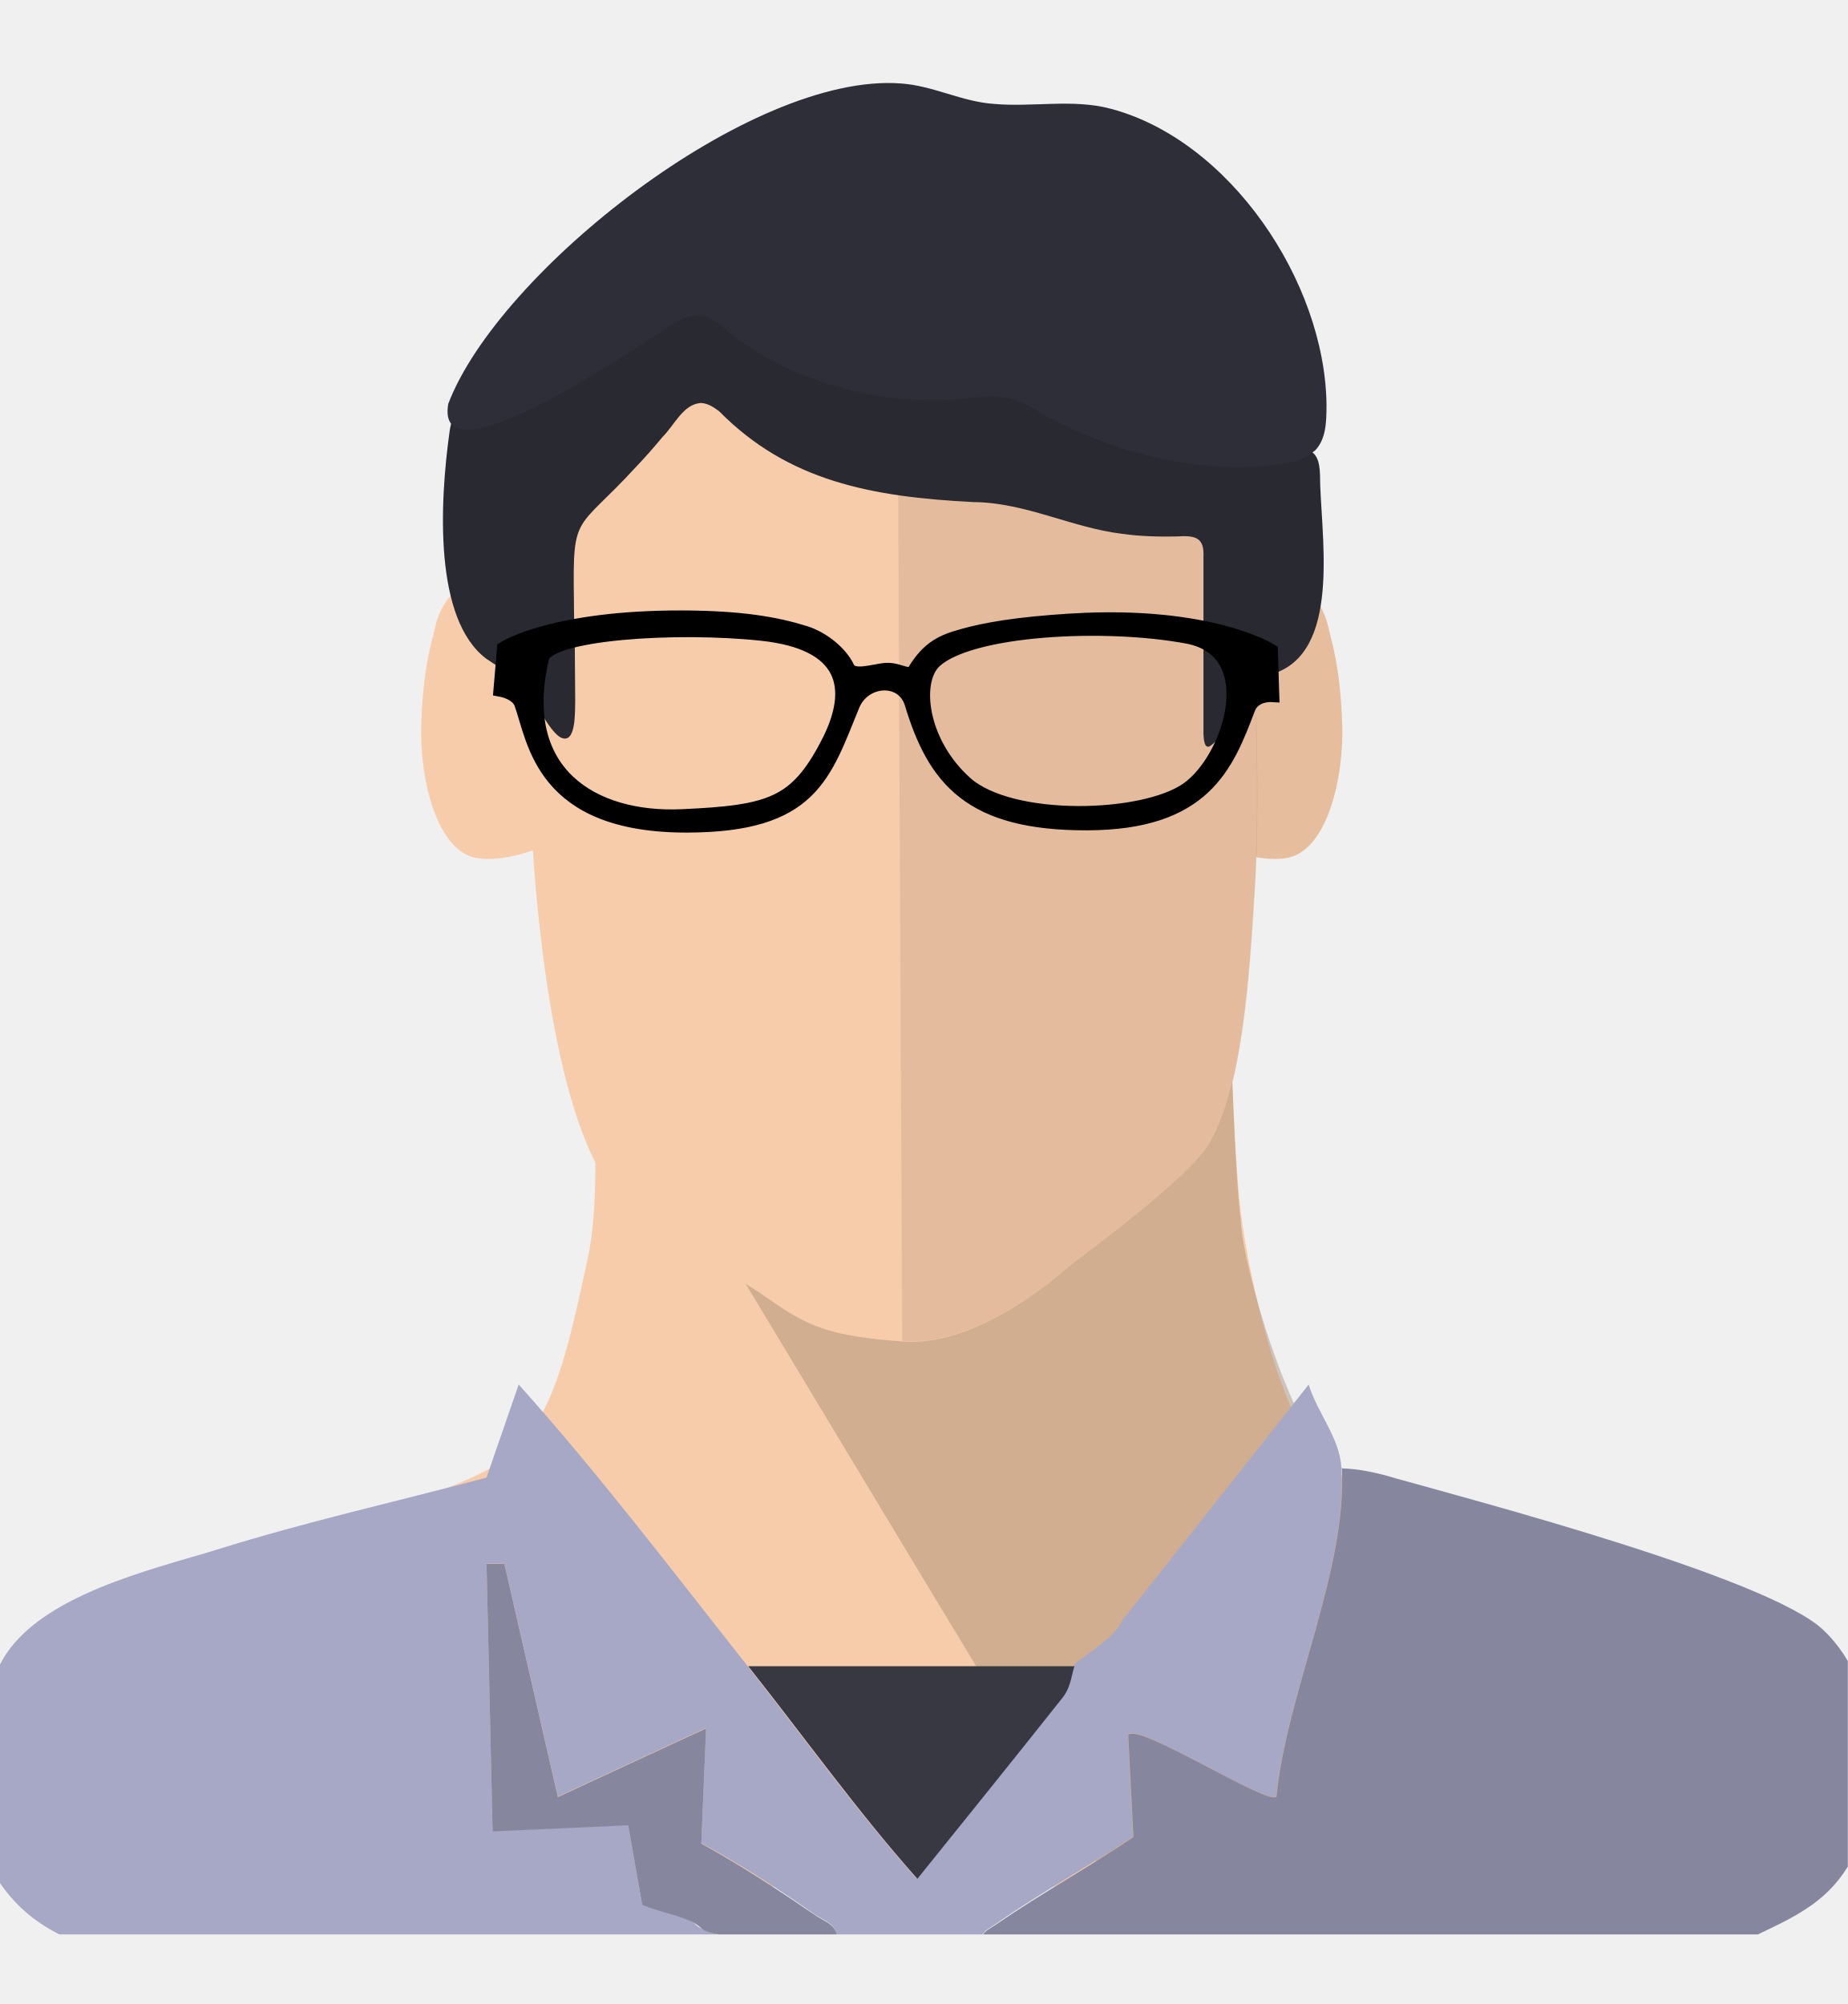
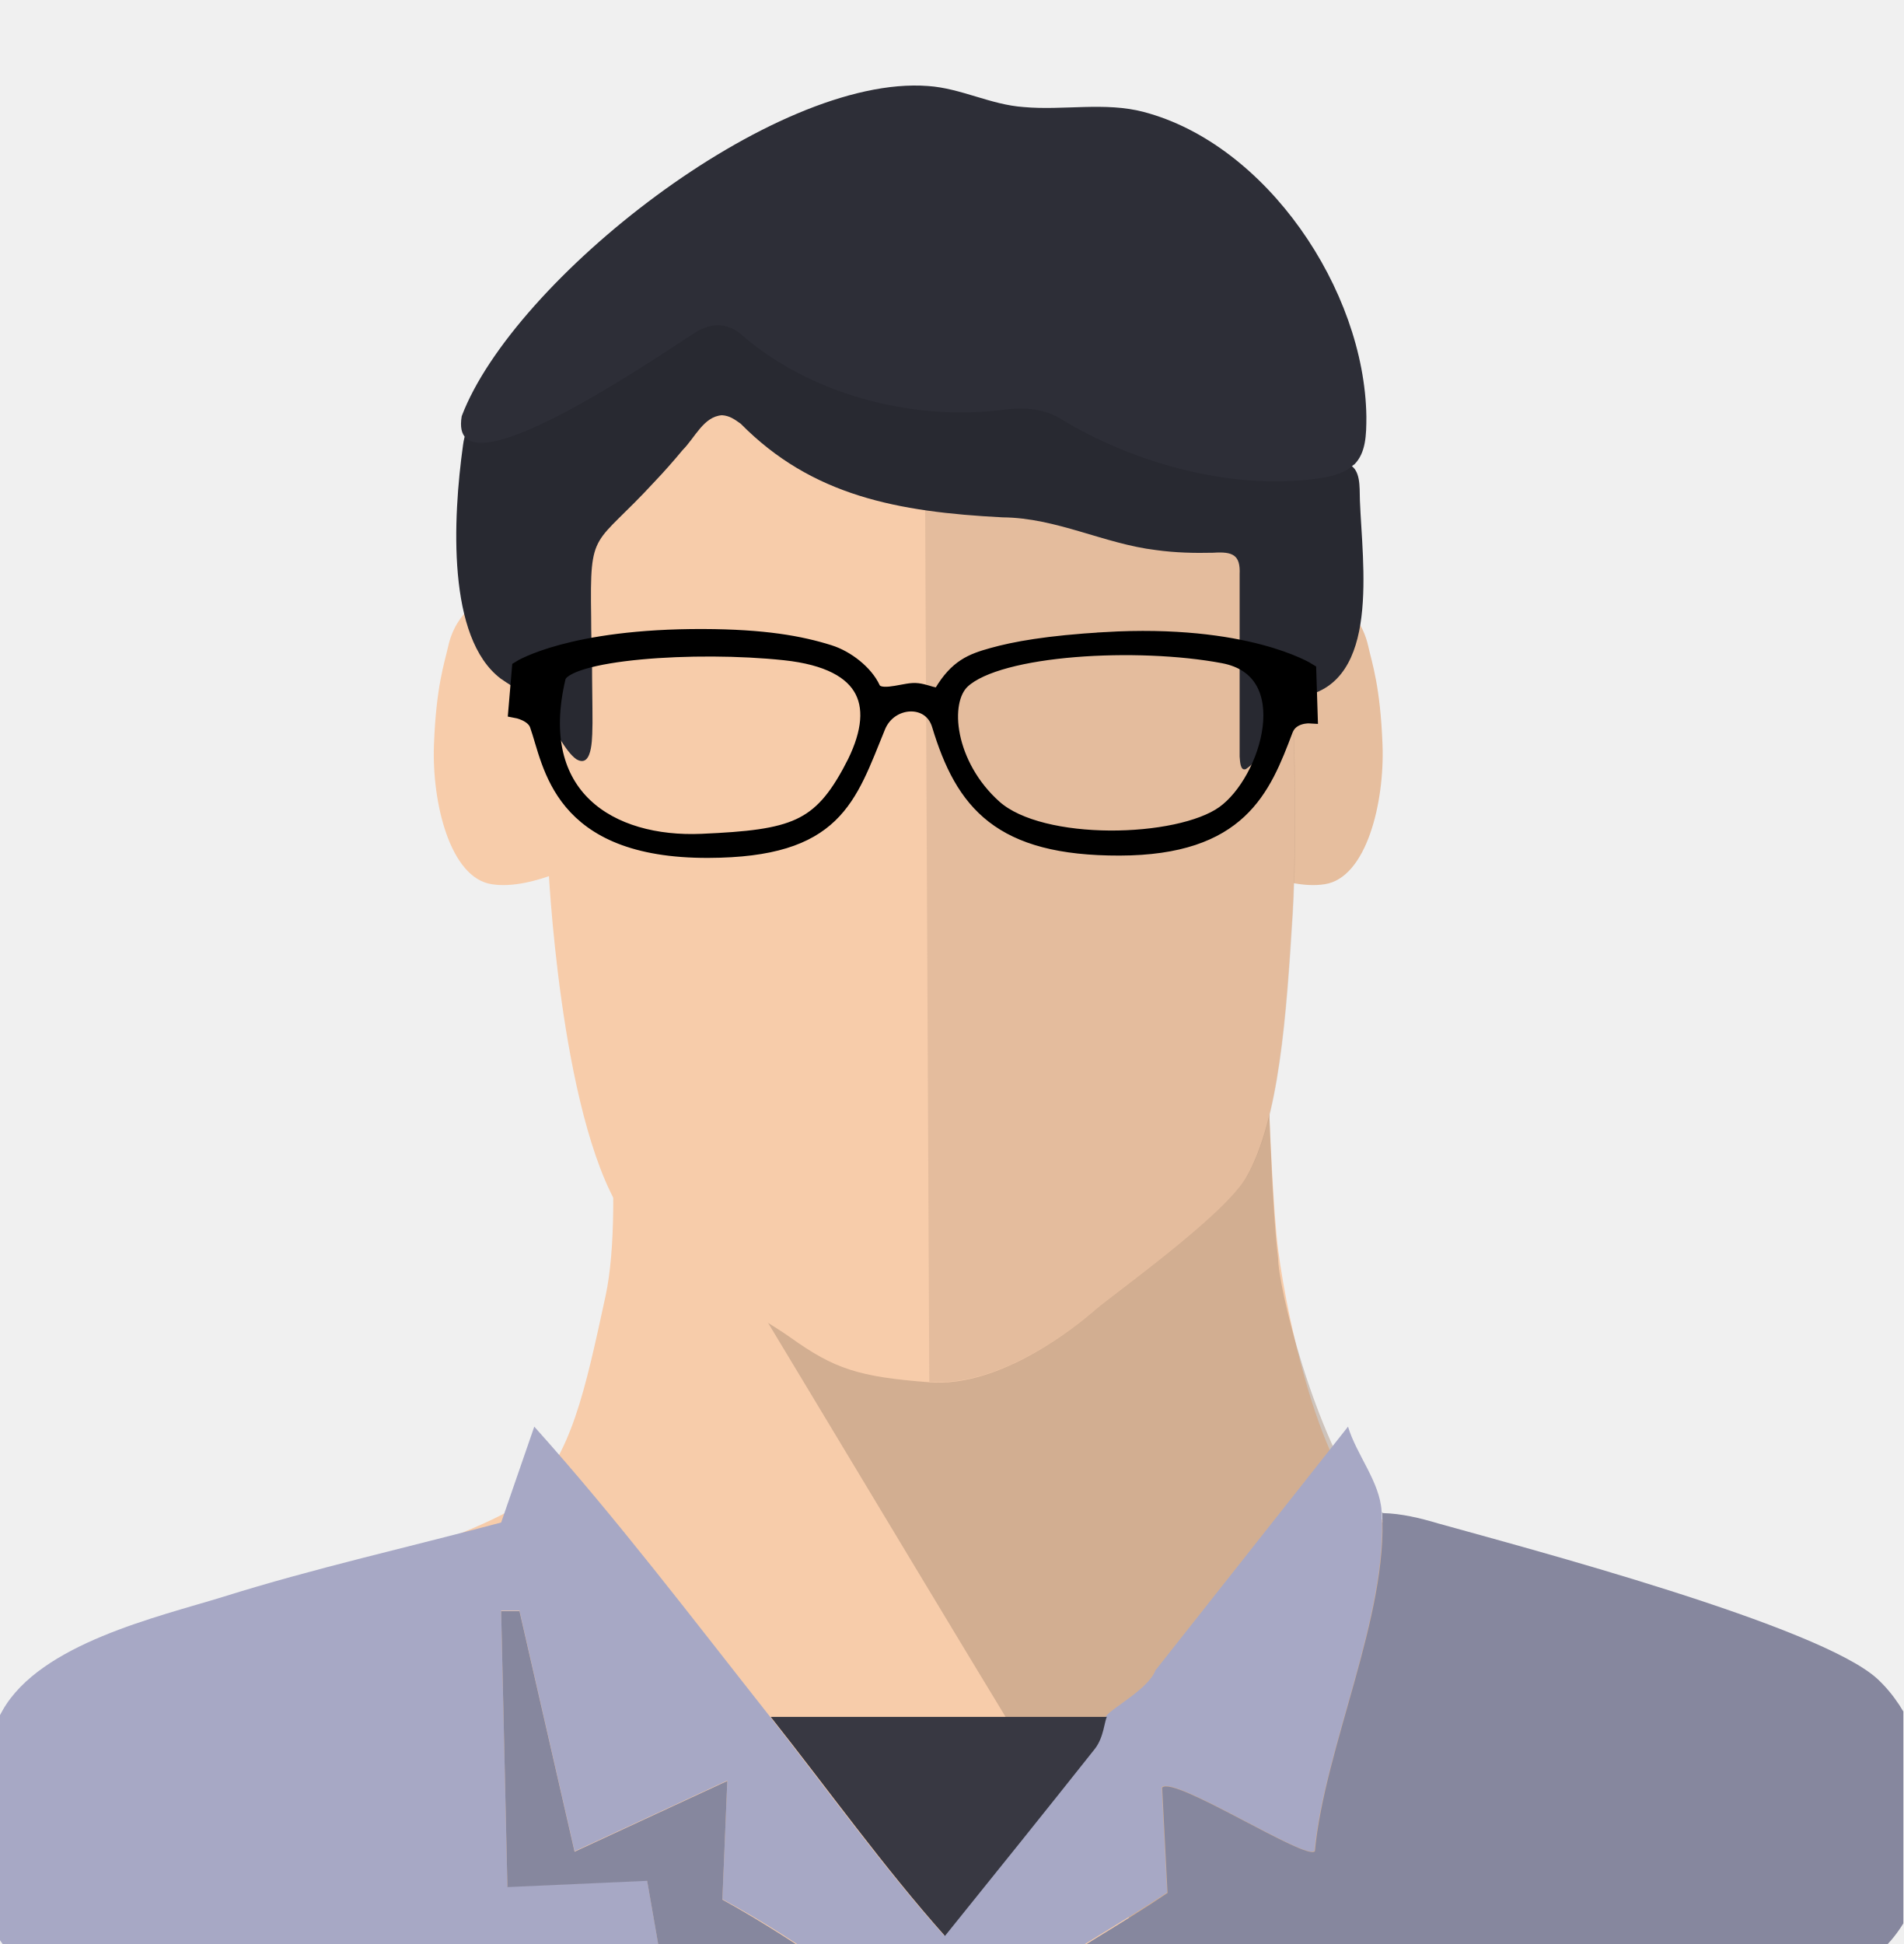
- <svg xmlns="http://www.w3.org/2000/svg" viewBox="0 0 425 461" width="100%" height="100%">
+ <svg xmlns="http://www.w3.org/2000/svg" viewBox="0 0 425 434" width="100%" height="100%">
  <defs>
    <filter id="tint-1-f7ccaa" color-interpolation-filters="sRGB">
      <feColorMatrix type="matrix" values="                 0.969 0 0 0 0                 0 0.8 0 0 0                 0 0 0.667 0 0                 0 0 0 1 0               " />
    </filter>
    <filter id="tint-2-a8a9c6" color-interpolation-filters="sRGB">
      <feColorMatrix type="matrix" values="                 0.659 0 0 0 0                 0 0.663 0 0 0                 0 0 0.776 0 0                 0 0 0 1 0               " />
    </filter>
    <filter id="tint-3-2d2e37" color-interpolation-filters="sRGB">
      <feColorMatrix type="matrix" values="                 0.176 0 0 0 0                 0 0.18 0 0 0                 0 0 0.216 0 0                 0 0 0 1 0               " />
    </filter>
  </defs>
  <g style="filter: url('#tint-1-f7ccaa'); transform-origin: center top; z-index: 1;">
    <svg id="Layer_1" width="425" height="434" version="1.1" viewBox="0 0 425 434">
      <defs>
        <style> .l1_st0 { fill: #9f9f9f; opacity: .4; } .l1_st0, .l1_st1 { mix-blend-mode: multiply; } .l1_st0, .l1_st1, .l1_st2 { isolation: isolate; } .l1_st3 { fill: #fff; } .l1_st1 { fill: #9b9b9b; opacity: .2; } .l1_st4 { fill: #5f554a; } .l1_st5 { fill: #4e453c; } .l1_st6 { fill: #ededed; } </style>
      </defs>
      <g class="l1_st2">
        <g id="a">
          <g>
            <path class="l1_st6" d="M285.8,147.4s4.8-12.7,8.3-13.9c3.5-1.2,9.7,3.1,11.4,10.7.9,4,2.7,9,3.2,22s-3.6,29.8-12.9,31.2c-9.3,1.5-22.4-6.1-22.4-6.1l12.4-43.9h0Z" />
            <path class="l1_st3" d="M383,369.5c-2.8-3-.3-2-3.6-4.4-10.3-7.6-24-10.9-36.3-15-8.9-3-25.8-7-34.4-10.8-13-5.9-21.2-44-23.3-60.3-2.1-16.3-3.2-71.4-3.2-71.4l-148.4,16.3s6,44.3,1.4,65.5c-4.6,21.2-7.6,35.5-17.4,45s-69.1,24.5-86.7,36.2c-7,4.7-12.7,39.3-17.1,49.4-8,45,27.6,34.4,55,37,15.9.2,46.3,3.8,65,4l182-15c31.2,0,65,16.4,89-1-1-10.8-14.4-67.5-22.1-75.5h0Z" />
            <path class="l1_st0" d="M285.4,281c-1.4-11.1-2.3-39.6-2.8-57.8-25.6-19.2-132.6,6-147.7,9.6,0,.8.2,1.7.3,2.6v.9h0c15.7,22.9,126,210.7,129.8,210.7,55.1,0,89.2,37.3,134,2,24.2,36.2-5.1-72.5-21.4-85.6-12.1-9.8-35.3-17.4-59-21.8s-10.2-.5-12.6-3.8c-13-18-20.7-51.3-20.6-56.9h0Z" />
            <path class="l1_st3" d="M122.1,104.4c-3.3,27.1.3,88.2.3,88.2,0,0,2.5,55.9,16.3,77.9,6.3,10,30.4,22.8,37.8,28.1,9.8,7,15.2,8.8,31.1,10,15.9,1.2,32.9-12.6,37.1-16.3,4.2-3.6,28.8-21.1,33.6-29.5,7.3-12.8,8.9-36.1,10.3-58.7,1-16,1.5-74.6-8-110-3.9-14.4-10.2-23.2-17.3-27.2-26-14.5-81.2-17.6-117.5.4-21.8,10.8-22.8,27.6-23.9,37h.2Z" />
            <path class="l1_st1" d="M263.5,67c-13.5-7.5-34.8-11.9-57.2-12l1.2,253.5h.2c15.9,1.2,32.9-12.6,37.1-16.3,4.2-3.6,28.8-21.1,33.6-29.5,7.3-12.8,8.9-36.1,10.3-58.7,1-16,1.5-74.6-8-110-3.9-14.4-10.2-23.2-17.3-27.2h0v.2Z" />
            <path class="l1_st3" d="M119.8,147.4s-4.8-12.7-8.3-13.9c-3.5-1.2-9.7,3.1-11.4,10.7-.9,4-2.7,9-3.2,22s3.6,29.8,12.9,31.2c9.3,1.5,22.4-6.1,22.4-6.1l-12.4-43.9h0Z" />
          </g>
        </g>
      </g>
      <path class="l1_st4" d="M-299.6-78.3c9.9,1,14.7-9.8,23.9-13.1,11-3.9,26.6,5.1,37.4,9.4,9.5,3.8,19.2,7.6,27,13.6,20,15.2,23.6,40.1,25.8,62.7.6,5.9.5,13-5.6,16.1-10.4-7.2-17.6-17.2-25.9-26.1s-18.8-17.4-32.1-19.6c-11.7-2-23.8,1.2-34.8,5s-22.1,9.2-34,9c-13.8-.1-25.2-3.2-30.3-12.3-4.4-7.9-1.6-17.1,1.2-25.5,2.1-6.1,4.3-12.5,9-17.5,4.7-5,14-7.4,21.4-5.8,6.9,1.5,9.9,3.4,16.9,4.1h0Z" />
      <path class="l1_st4" d="M-414.4,31.7c-6.2-8-3.2-18.8,1.9-27.3,5.2-8.5,12.4-16.4,14.8-25.7,1.6-6.3,5.8-19.9,11.7-24,18.8-13.1,33.3-.5,38.6-4.8,7.5,10,3.9,23.1-2.2,33.7-6.1,10.6-14.6,20.5-17,32.1-2.3,11.5,1.8,23.1,4.8,34.5s-1,23-7.8,33.1c3.3-3.3-6-15.2-15.5-16.7-5.1-.8-10-1.9-12.2-5.9-2.1-3.7-1.6-8.6-2.8-12.6-2.4-7.6-9.2-9.7-14.3-16.3h0Z" />
      <path class="l1_st5" d="M-181.4,44.9c1.7-7.6,6.2-9.9,11.4-16.3,7.5-9.3,7-21.9,2-32.2-5-10.4-6.4-18.2-24.7-29.9-22-14.1-24.7-22.6-43.3-27.7-18.5-5.1-38.6,2.9-49,16.1-6.7,8.5-10.5,19.7-23.6,22,17.8,16.7,30.5,9.1,45.1,3.2,7.5-3.1,16.1-7,24.4-6.8,10.7.2,18.8,8,21.4,16.7,9.2,31.1-11.4,64,6.8,92.1,4.7-5.1,7.2-8.6,12.7-11.4,6.1-3.2,10.8-3.2,13.6-8.1,3.4-6.1,1.7-10.8,3.3-17.6h0Z" />
    </svg>
  </g>
  <g style="filter: url('#tint-2-a8a9c6'); transform-origin: center top; z-index: 2;">
    <svg id="Layer_1" width="425" height="445" version="1.1" viewBox="0 0 425 445">
      <defs>
        <style> .l2_st0 { fill: #555; } .l2_st1 { fill: #ccc; } .l2_st2 { fill: #fefefe; } </style>
      </defs>
      <path class="l2_st2" d="M165.2,444.9c-5.2-1.1-4.7-2.2-6.5-3.1-3.5-1.6-7.4-2.2-11-3.7l-3.2-18.3-31.2,1.4-1.4-61.6h4.1l12.3,53.7,34.1-15.8-1.1,26.5c8.9,4.8,17.7,10.5,26.1,16.4,2.1,1.4,5.6,2.4,5.1,6,10.9.7,21.7,1.2,32.8,1.6-.1-3.7,1.9-4.1,4-5.6,10.2-7.1,21.1-13.1,31.3-19.9l-1.2-23.5c2.6-2.8,32.2,16.4,34.1,14.2,2.3-23.2,16.5-52.7,15-75.8-.4-6.6-5.6-12.6-7.5-18.9l-43,54.4c-1.5,4.1-9.7,8.4-11,10.2s-.7,4.5-2.7,7.2c-11.1,14-22.3,27.9-33.5,41.8-13.8-15.5-26-32.5-38.9-48.9-17.3-21.9-34.2-44.2-52.6-64.7l-7.4,21.4c-20.6,5.5-41.7,10.2-62.1,16.6-14.6,4.5-40.7,10.4-49.2,25.3-12.3,21.4-10,50.4,11.4,62.3s22.8,4.7,36.3,5.5c30.1,1.7,62.2,1.4,91.6-3.1,8-1.3,17.7,2.1,25.2-1.7h.1Z" />
      <path class="l2_st1" d="M308.6,337.5c1.5,23-12.8,52.5-15,75.8-1.9,2.2-31.6-17-34.1-14.2l1.2,23.5c-10.2,6.9-21.1,12.9-31.3,19.9-2.1,1.5-4.2,1.9-4,5.6,56.3,1.9,113.5,1.8,170.2,1.7,8.8-6,19.9-8.1,27.3-17.4,12.2-15.4,10.7-44.1-3.6-57.5-12.7-11.9-78.5-29.3-98.2-34.8-4-1.2-8.2-2.2-12.3-2.3l-.2-.2Z" />
      <path class="l2_st0" d="M247.2,383.3h-75.1c12.9,16.3,25.2,33.5,38.9,48.9,11.2-13.9,22.4-27.8,33.5-41.8,2-2.6,2.1-6.2,2.7-7.2Z" />
      <path class="l2_st1" d="M192.5,446.5c.6-3.6-3-4.5-5.1-6-8.5-5.8-17.2-11.5-26.1-16.4l1.1-26.5-34.1,15.8-12.3-53.7h-4.1l1.4,61.6,31.2-1.4,3.2,18.3c3.5,1.5,7.4,2.1,11,3.7s1.3,2,6.5,3.1c10,2,17.5.9,27.3,1.6h0Z" />
    </svg>
  </g>
  <g style="filter: url('#tint-3-2d2e37'); transform-origin: center top; z-index: 3;">
    <svg id="Layer_1" width="425" height="434" version="1.1" viewBox="0 0 425 434">
      <defs>
        <style> .l3_st0 { fill: #fff; } .l3_st1 { fill: #e2e2e2; } </style>
      </defs>
      <path class="l3_st1" d="M106.6,93.7c2.5-1.2,6.1-.9,9.1-1.2,17.6-1.7,35.7-21,45.5-22.3,4.3-.6,6.3,3,9.6,5.6,22.4,19.6,51,5.8,73.3,18.6,3.9,2.1,7.7,4.2,11.9,5.6,13.6,4.6,29.1,5.6,43,3.4,3.9-.3,4.5,2.8,4.6,5.8,0,12.7,5.1,39.4-9.7,45.4-7.5,3.3-9.4,12.7-15.7,17.1-1.3.5-1.3-1.8-1.4-2.8,0-8.5,0-31.3,0-40.7.2-4.3-1.5-5.1-5.9-4.8-4.2.1-8.5,0-12.8-.6-11.6-1.4-22.2-7.2-34.2-7.3-23.5-1.2-42.6-4.8-58.5-20.9-1.4-1-2.5-1.8-4.2-1.9-4.1.3-6,5-8.8,7.8-1.9,2.3-4.1,4.8-6.2,7-13.7,14.9-14.5,10.3-14.2,30.2,0,3.5.1,7.1.2,10.5,0,4.7.1,8.5.1,13.2-.1,2.2.3,10.4-3.6,8.1-2.5-1.7-5.1-7.3-7.3-10.3-2.4-3.6-6.2-5.3-9.6-7.7-12-9.1-10.7-35.7-8.4-52.2.3-2.2,1-4.5,3-5.5h0Z" />
      <path class="l3_st0" d="M302.2,103.8c-1.6,1.6-4.2,2.4-6.5,2.8-19.7,3.3-42.7-3.1-59.2-13.3-3.9-2.2-8.2-2.4-12.6-1.8-20.7,2.6-43.6-3.7-58.7-17.1-3.2-2.4-6.4-2.3-9.9-.2-8,5.1-55.5,37.9-52.2,18.7,11.5-30.3,69.6-76.3,104.1-73.7,7.4.5,14,4.2,21.4,4.7,8.8.8,18.2-1.2,26.8,1.1,27.4,7.2,49.3,39.7,49.7,68,0,4.1-.1,8.1-2.7,10.7h0Z" />
    </svg>
  </g>
  <g style="transform-origin: center top; z-index: 6;">
    <svg id="Layer_1" width="425" height="434" version="1.1" viewBox="0 0 425 434">
      <path d="M246.743,142.95c-12.964.766-20.176,2.12-25.139,3.504-4.601,1.284-7.827,2.533-11.214,8.175-1.059,1.765-3.673-.479-6.543-.31-2.801.165-7.823,2.146-9.111-.629-1.557-3.356-5.665-6.648-9.614-7.888-6.5-2.04-14.536-3.487-28.061-3.537-29.663-.104-40.926,7.011-40.926,7.011l-.78,9.195s3.797.696,4.73,3.28c3.125,8.659,4.646,28.06,38.115,27.941,28.313-.105,31.132-11.476,37.719-27.554,2.666-6.508,11.941-7.071,13.971-.358,5.261,17.401,13.457,27.456,40.113,27.394,26.749-.062,31.919-13.105,36.884-26.245,1.327-3.512,5.504-3.265,5.504-3.265l-.313-9.836s-13.815-8.743-45.335-6.88ZM190.384,171.53c-7.237,13.679-13.134,15.557-33.653,16.456-20.527.895-38.621-10.036-32.243-36.782,1.393-5.829,30.894-7.757,50.763-5.63,19.14,2.049,22.369,12.275,15.132,25.956ZM273.306,181.689c-10.134,7.231-40.795,8.058-51.344-1.335-10.531-9.396-12.192-23.735-7.109-28.444,8.209-7.604,39.224-9.262,58.318-5.662,17.895,3.368,10.286,28.211.135,35.441Z" stroke="#000" stroke-miterlimit="10" stroke-width="3.672" />
    </svg>
  </g>
</svg>
